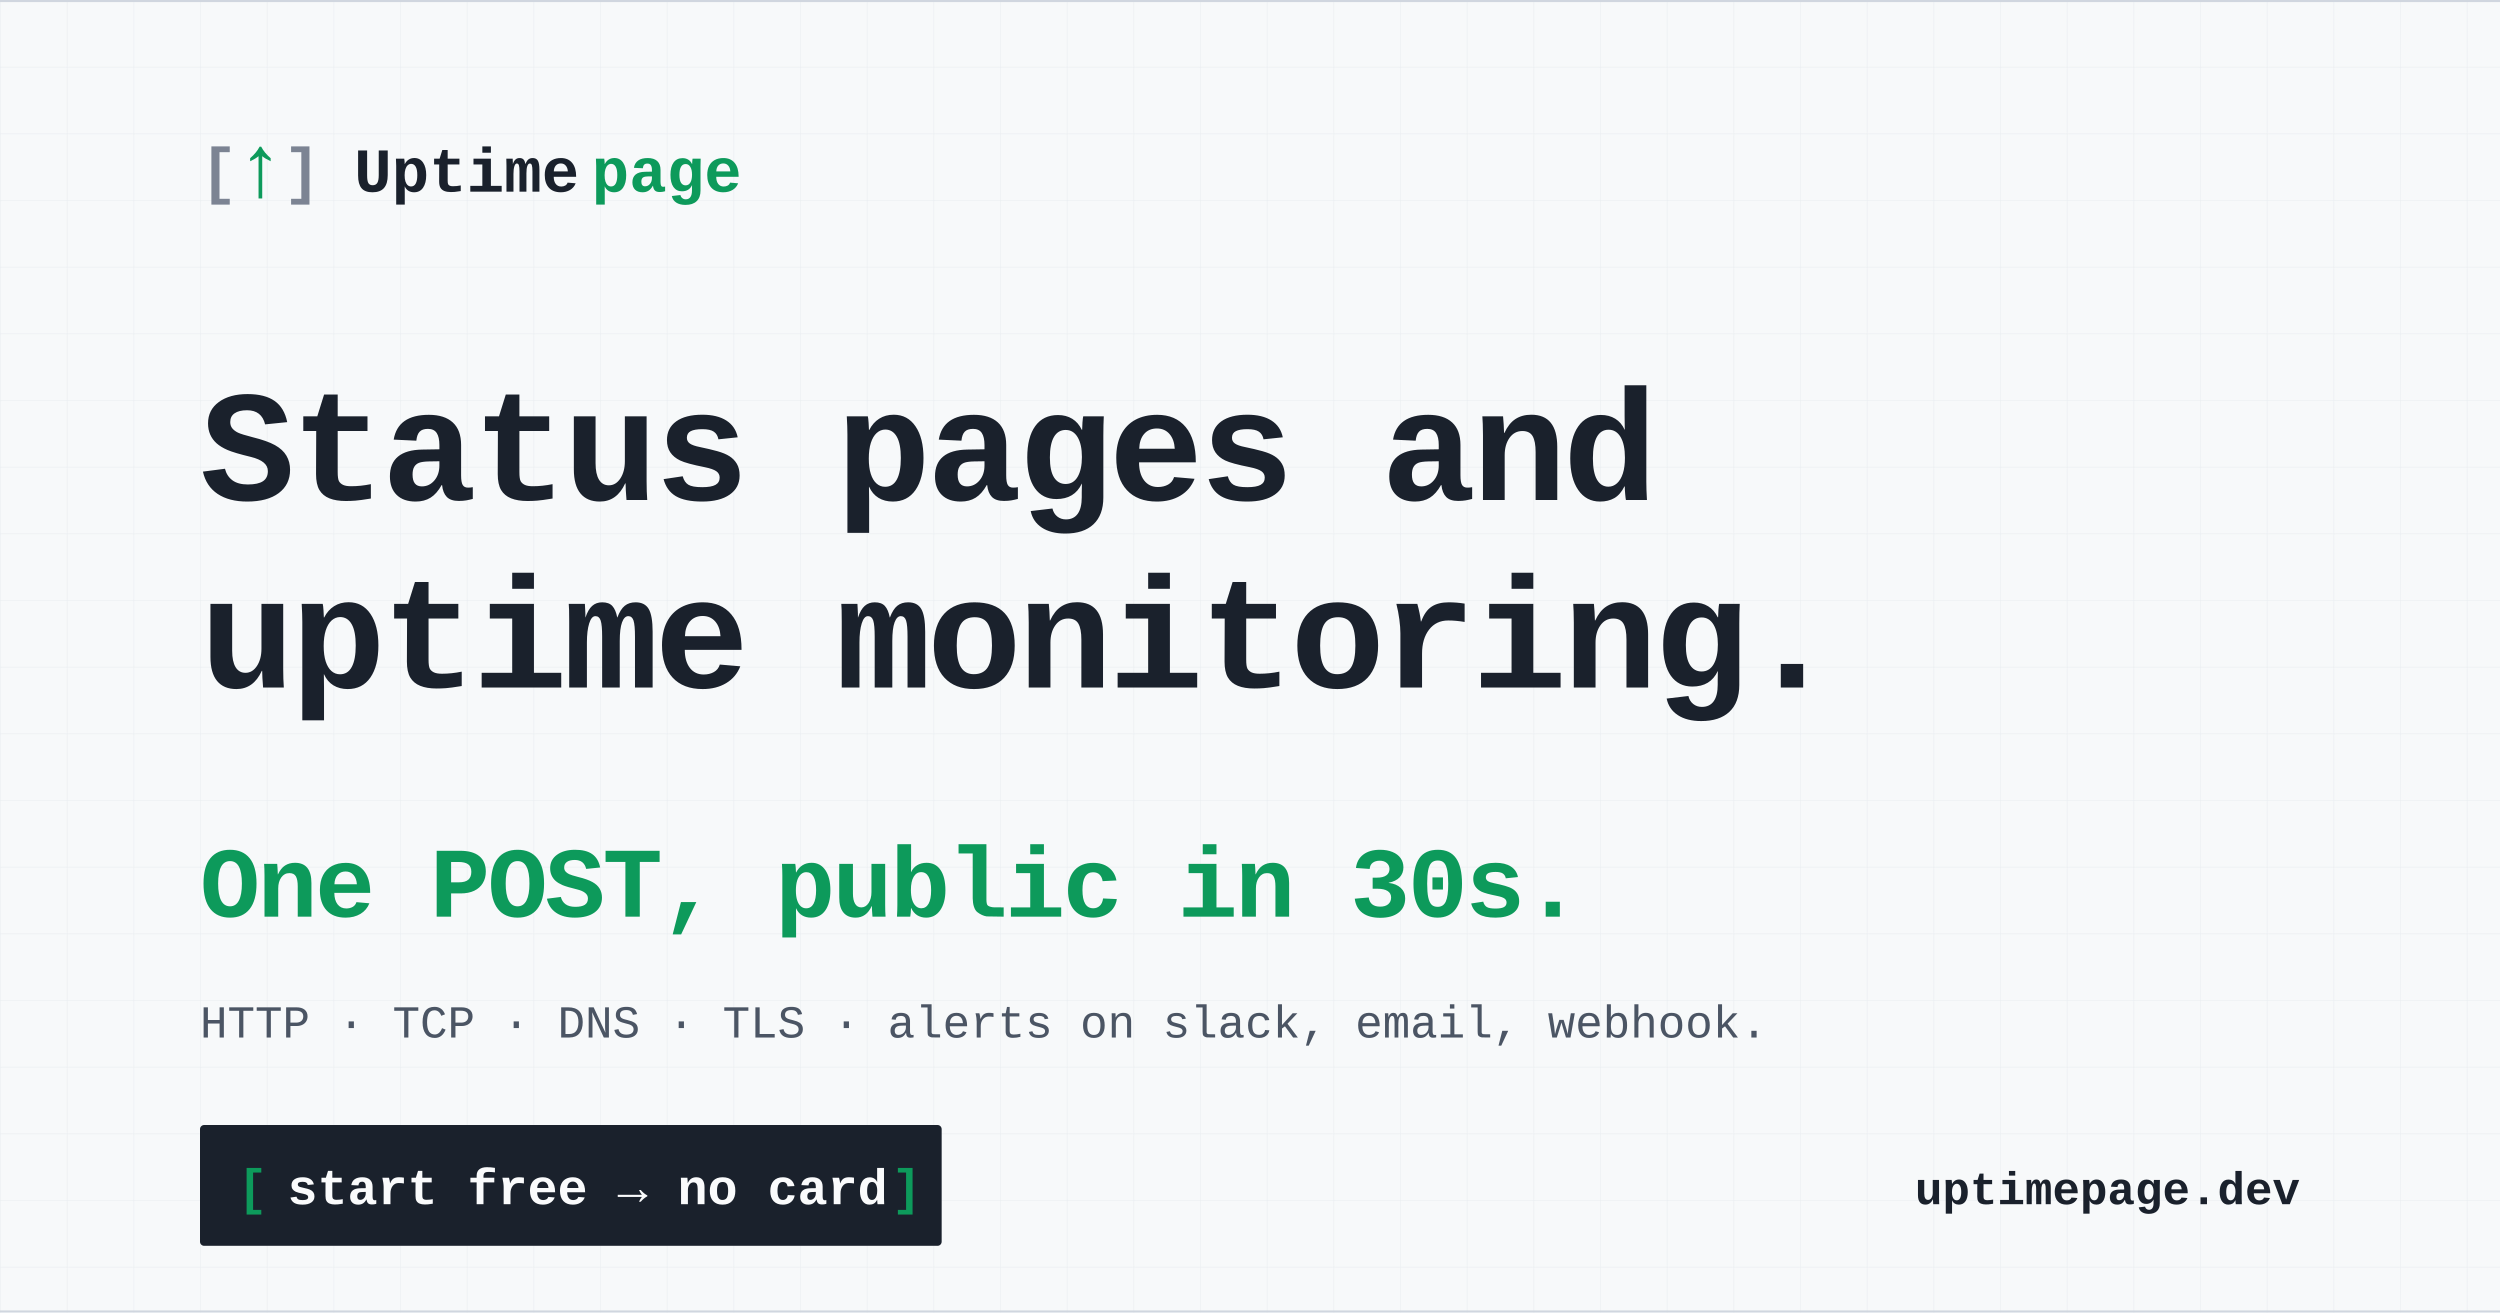
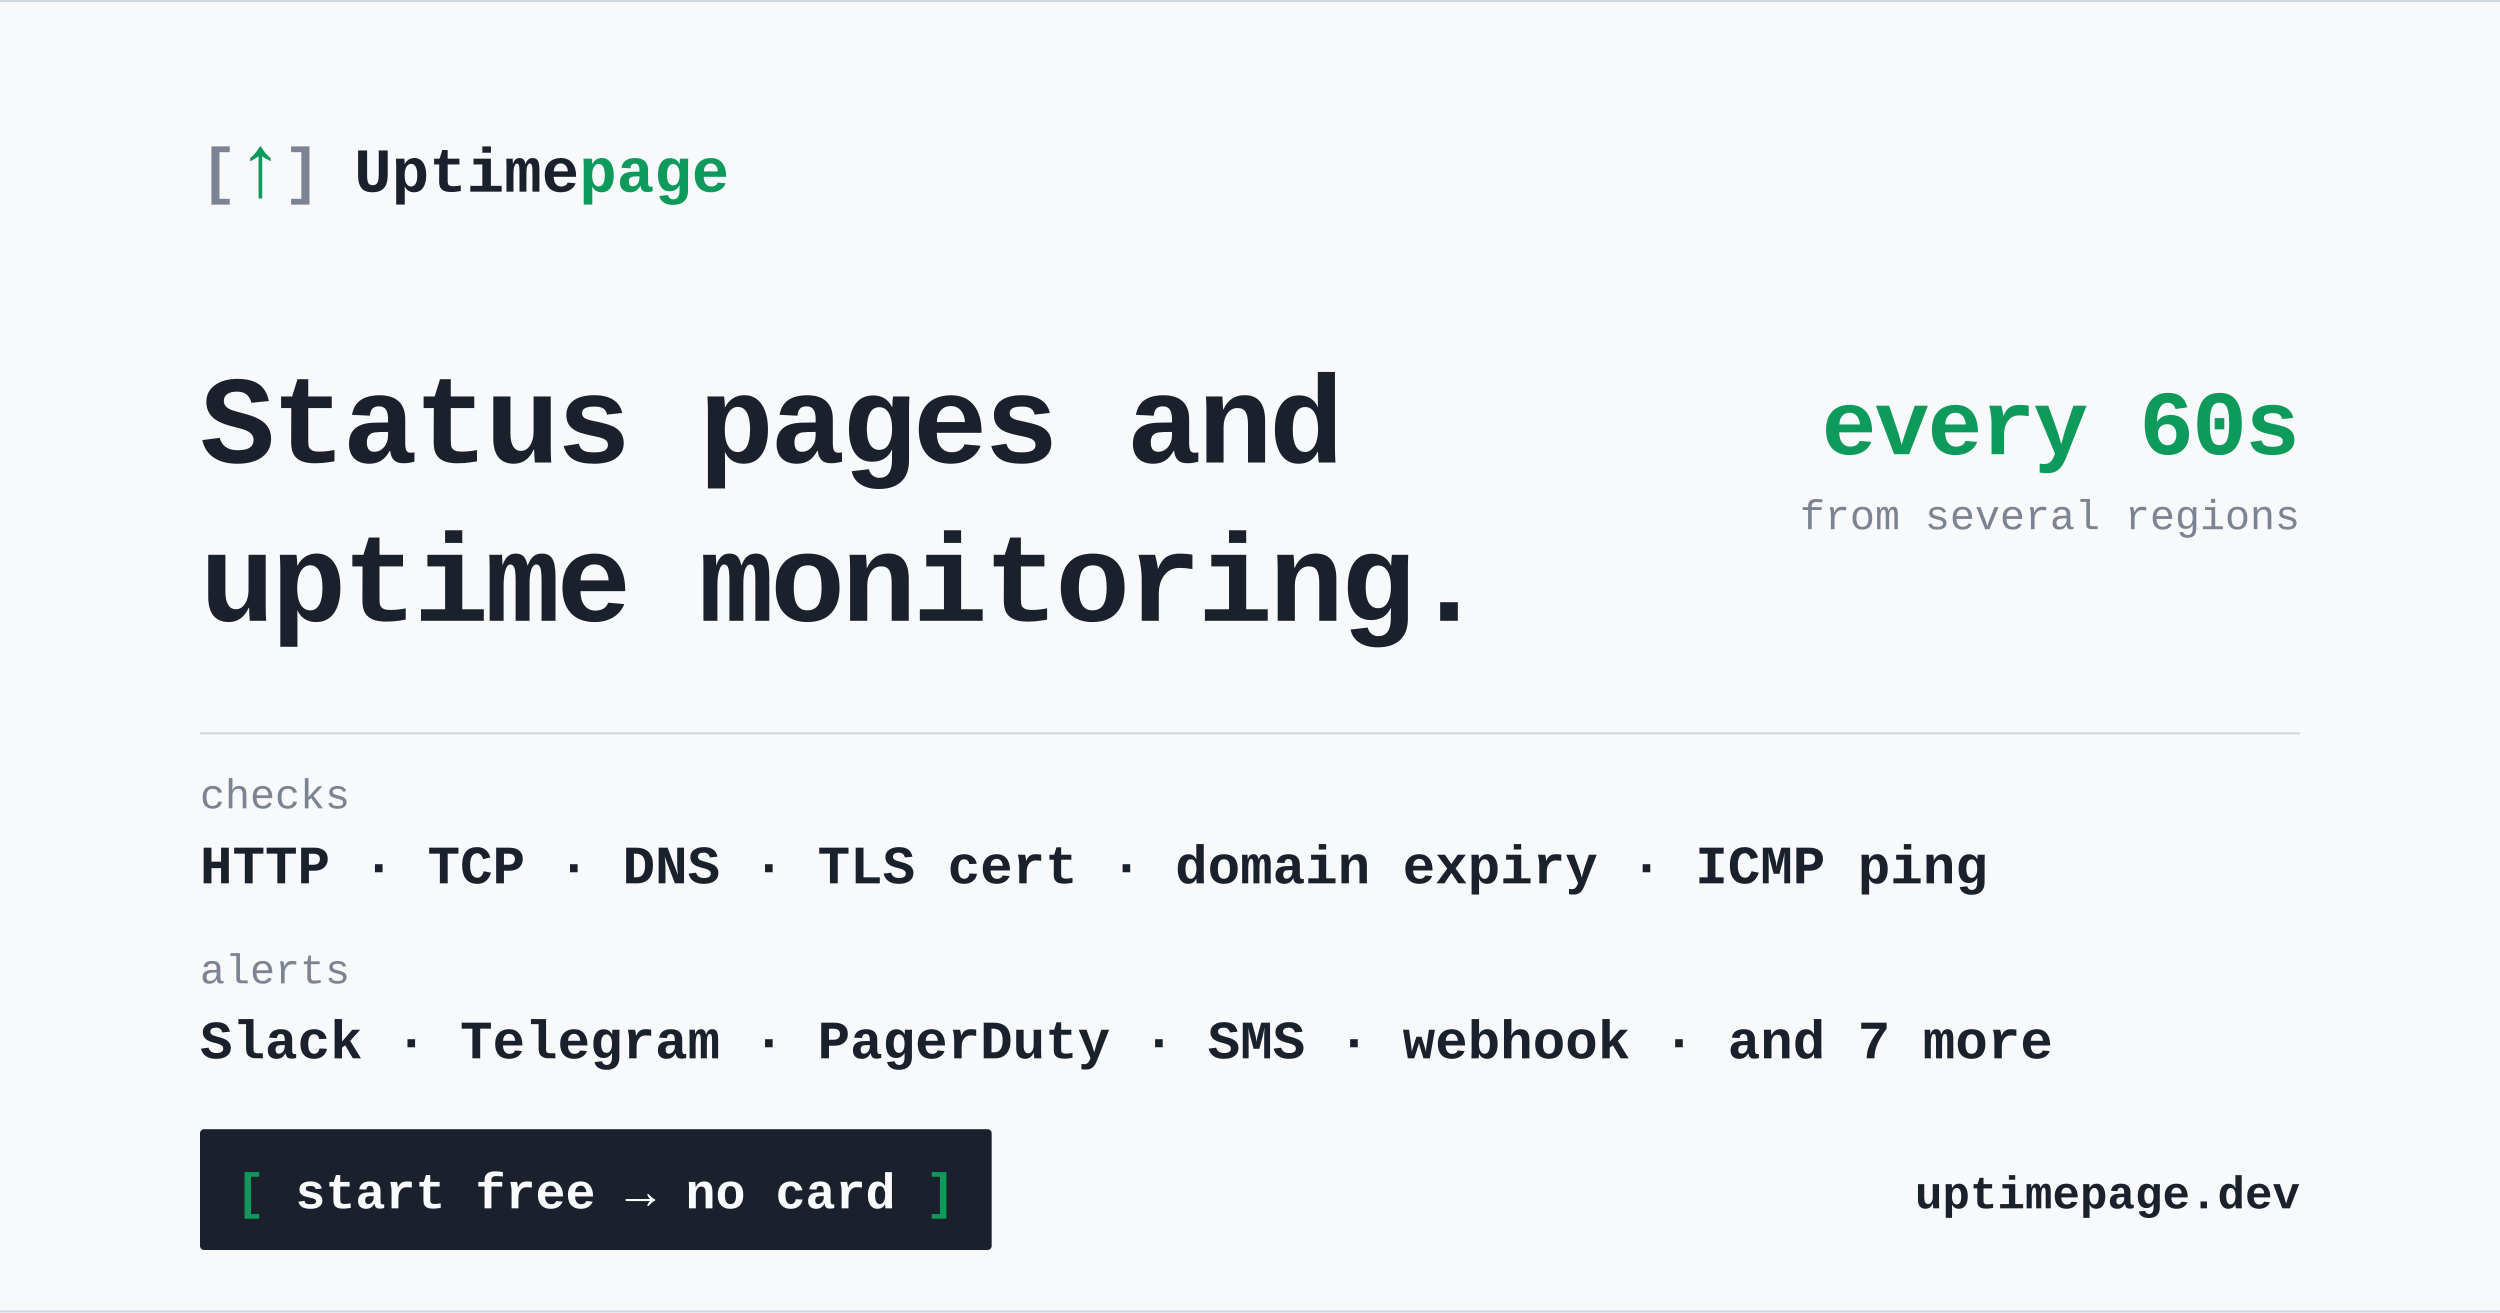
<svg xmlns="http://www.w3.org/2000/svg" width="1200" height="630" viewBox="0 0 1200 630">
-   <defs>
-     <pattern id="grid" width="32" height="32" patternUnits="userSpaceOnUse">
-       <path d="M32 0H0v32" fill="none" stroke="#dde2e8" stroke-width="0.5" />
-     </pattern>
-   </defs>
  <rect width="1200" height="630" fill="#f7f9fa" />
-   <rect width="1200" height="630" fill="url(#grid)" opacity="0.55" />
  <rect x="0" y="0" width="1200" height="1" fill="#d0d6df" />
  <rect x="0" y="629" width="1200" height="1" fill="#d0d6df" />
  <g font-family="Menlo, 'Courier New', monospace">
    <g transform="translate(96 92)" font-size="30" font-weight="600">
      <text x="0" y="0" fill="#7c8493">[</text>
      <text x="29" y="2" text-anchor="middle" font-size="42" fill="#0d9a5b">↑</text>
      <text x="40" y="0" fill="#7c8493">]</text>
-       <text x="74" y="0" fill="#1a212c">Uptime</text>
-       <text x="188" y="0" fill="#0d9a5b">page</text>
+       <text x="74" y="0" fill="#1a212c">Uptime<tspan fill="#0d9a5b">page</tspan>
+       </text>
    </g>
-     <g transform="translate(96 240)" font-size="76" font-weight="600" fill="#1a212c">
-       <text x="0" y="0" letter-spacing="-2">Status pages and</text>
-       <text x="0" y="90" letter-spacing="-2">uptime monitoring.</text>
+     <g font-size="60" font-weight="600" fill="#1a212c" letter-spacing="-1.8">
+       <text x="96" y="222">Status pages and</text>
+       <text x="96" y="298">uptime monitoring.</text>
    </g>
-     <text x="96" y="440" font-family="Menlo, 'Courier New', monospace" font-size="48" font-weight="600" fill="#0d9a5b" letter-spacing="-1.2">
-       One POST, public in 30s.
-     </text>
-     <text x="96" y="498" font-family="Menlo, 'Courier New', monospace" font-size="22" font-weight="500" fill="#4b5564">
-       HTTP · TCP · DNS · TLS  ·  alerts on slack, email, webhook.
-     </text>
-     <g transform="translate(96 540)" font-size="24" font-weight="700">
-       <rect x="0" y="0" width="356" height="58" rx="2" fill="#1a212c" />
-       <text x="18" y="38" fill="#0d9a5b">[</text>
-       <text x="42" y="38" fill="#fafbfc">start free → no card</text>
-       <text x="332" y="38" fill="#0d9a5b">]</text>
+     <text x="1104" y="218" text-anchor="end" font-size="44" font-weight="600" fill="#0d9a5b" letter-spacing="-1">every 60s</text>
+     <text x="1104" y="254" text-anchor="end" font-size="20" font-weight="500" fill="#7c8493">from several regions</text>
+     <line x1="96" y1="352" x2="1104" y2="352" stroke="#d0d6df" stroke-width="1" />
+     <text x="96" y="388" font-size="20" font-weight="500" fill="#7c8493">checks</text>
+     <text x="96" y="424" font-size="26" font-weight="600" fill="#1a212c">HTTP · TCP · DNS · TLS cert · domain expiry · ICMP ping</text>
+     <text x="96" y="472" font-size="20" font-weight="500" fill="#7c8493">alerts</text>
+     <text x="96" y="508" font-size="26" font-weight="600" fill="#1a212c">Slack · Telegram · PagerDuty · SMS · webhook · and 7 more</text>
+     <g transform="translate(96 542)" font-size="24" font-weight="700">
+       <rect x="0" y="0" width="380" height="58" rx="2" fill="#1a212c" />
+       <text x="17" y="38" fill="#fafbfc">
+         <tspan fill="#0d9a5b">[</tspan> start free → no card <tspan fill="#0d9a5b">]</tspan>
+       </text>
    </g>
-     <g transform="translate(1104 578)" font-size="22" font-weight="600" text-anchor="end">
-       <text x="0" y="0" fill="#1a212c">uptimepage.dev</text>
-     </g>
+     <text x="1104" y="580" text-anchor="end" font-size="22" font-weight="600" fill="#1a212c">uptimepage.dev</text>
  </g>
</svg>
